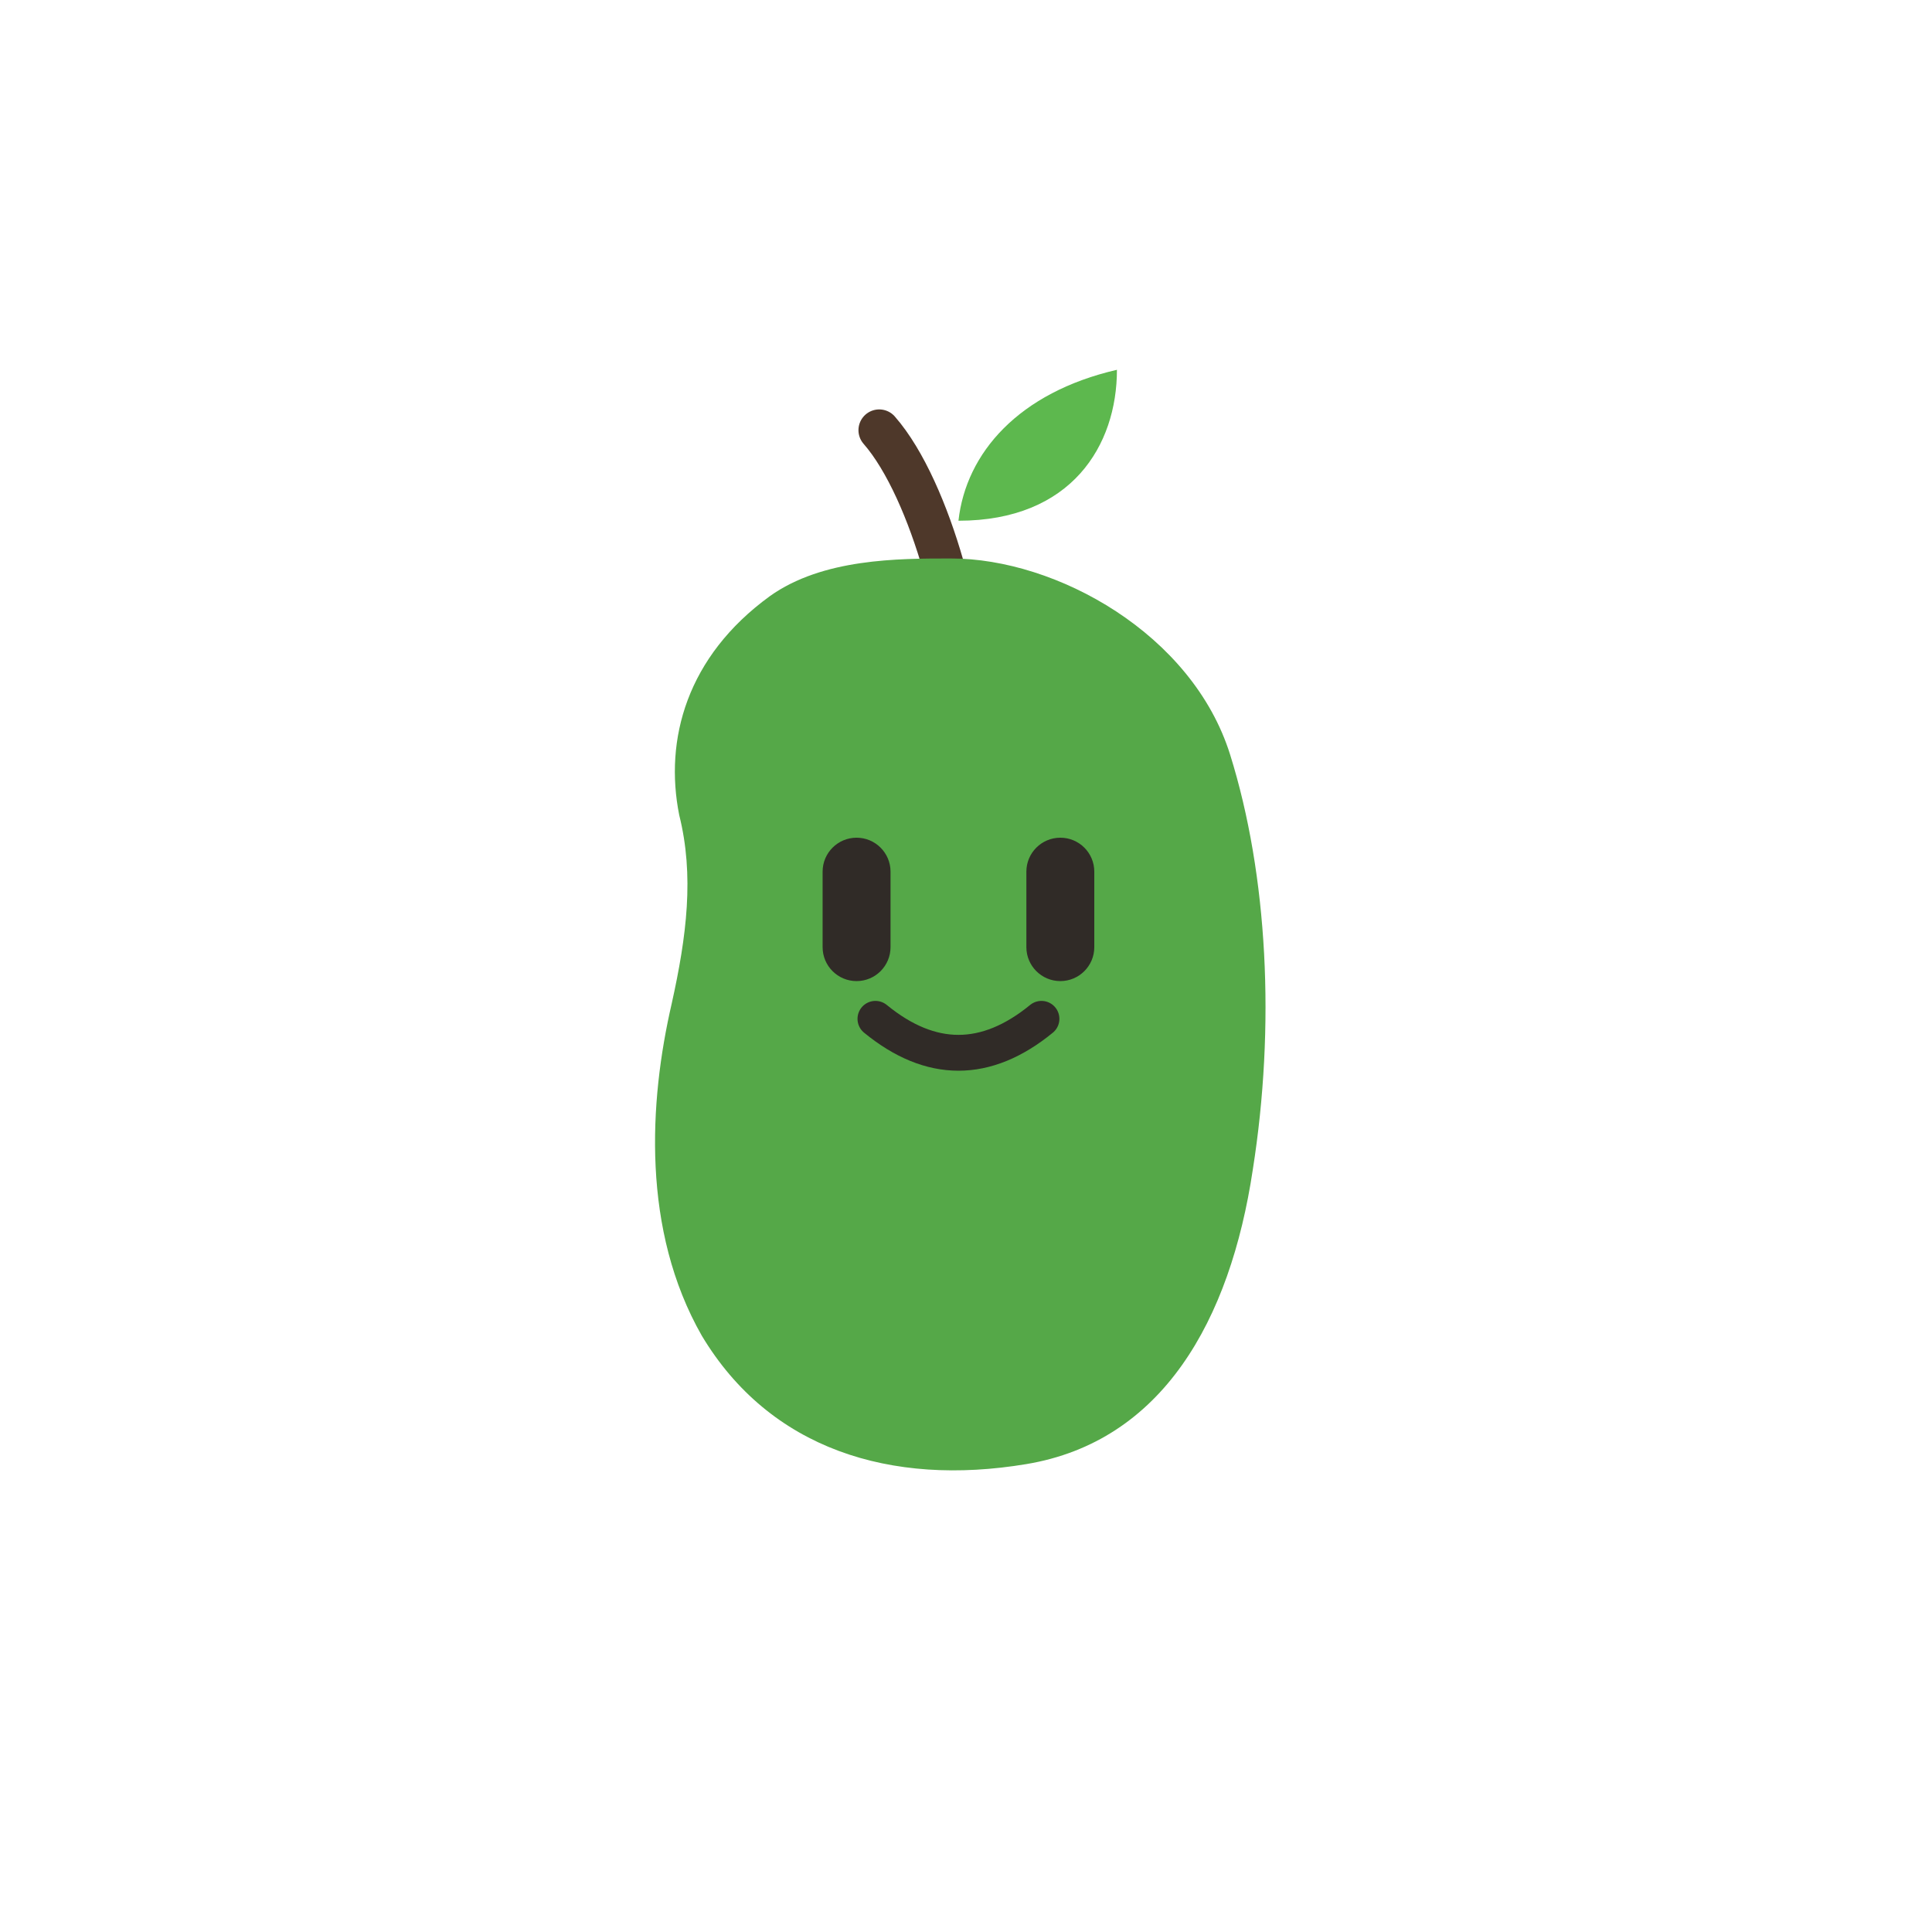
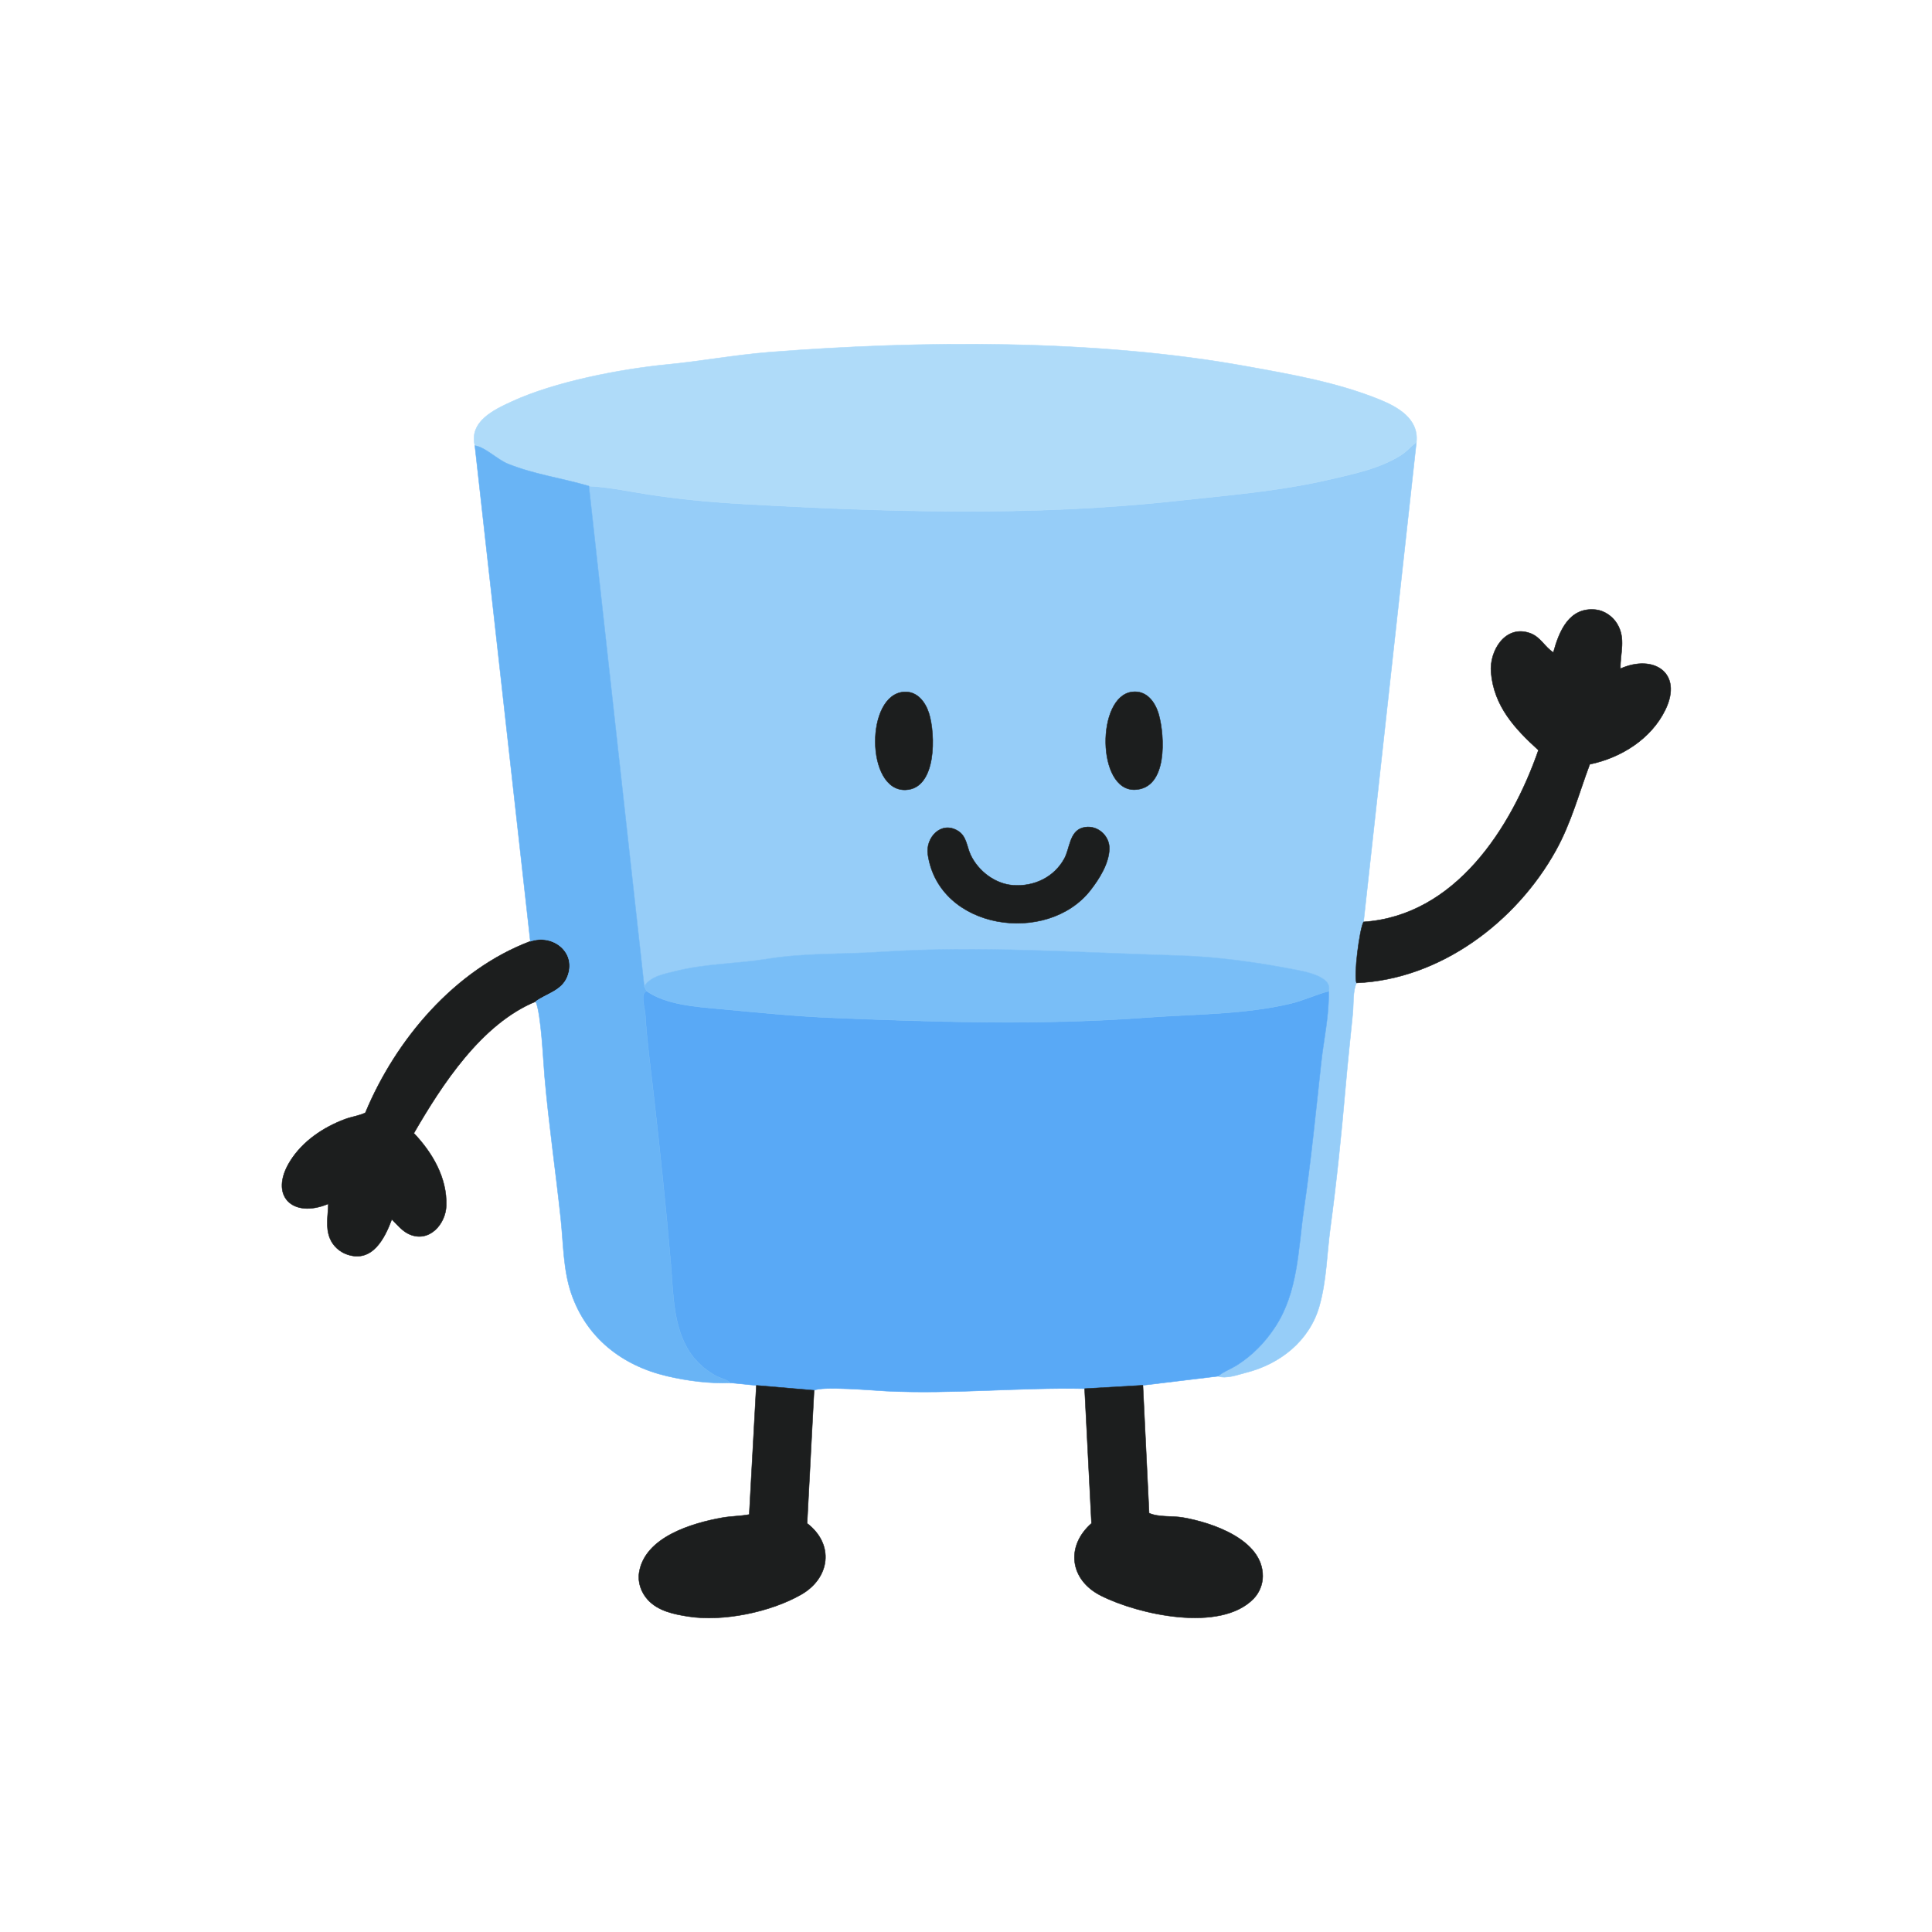
- <svg xmlns="http://www.w3.org/2000/svg" viewBox="0 0 512 512" width="512" height="512" fill="none">
-   <path d="M250 150 C246 136 240 122 233 114" stroke="#4E382A" stroke-width="11" stroke-linecap="round" />
-   <path d="M254 138 C256 120 270 104 296 98 C296 118 284 138 254 138 Z" fill="#5DB84E" />
-   <path d="M252 148 C280 148 316 168 326 200 C336 232 338 272 332 310 C326 350 308 382 272 388 C236 394 204 384 186 354 C170 326 172 292 178 266 C182 248 184 232 180 216 C176 196 182 174 204 158 C218 148 238 148 252 148 Z" fill="#55A848" />
-   <rect x="218" y="222" width="18" height="38" rx="9" fill="#302B27" />
-   <rect x="272" y="222" width="18" height="38" rx="9" fill="#302B27" />
-   <path d="M232 270 Q254 288 276 270" stroke="#302B27" stroke-width="9.5" stroke-linecap="round" fill="none" />
+ <svg xmlns="http://www.w3.org/2000/svg" viewBox="0 0 160 160" width="160" height="160">
+   <path d="M800.93 248.95C790.94 339.56 780.96 430.17 770.98 520.79C768.71 524.77 765.29 551.54 767 555.37C764.82 559.87 765.38 567.4 764.89 572.47C763.55 586.17 762.02 599.82 760.84 613.54C758.52 640.41 755.73 667.74 752.13 694.5C750.14 709.34 750.05 724.03 745.91 738.56C740.33 758.11 723.69 771.23 704.53 776.08C699.77 777.29 693.25 779.8 688.58 778.16C691.53 775.6 695.87 774.05 699.34 771.85C708.12 766.28 715.16 758.99 720.86 750.34C733.99 730.41 733.9 706.25 737.2 683.54C741.2 655.99 743.98 628.18 746.98 600.5C748.42 587.29 751.63 573.29 751.2 560.04C753.59 552.1 738.98 549.16 733.5 548.09C711.15 543.72 688.33 540.47 665.5 539.82C609.83 538.22 553.31 534.11 497.5 537.79C476.17 539.2 454.52 538.3 433.41 541.73C416.11 544.54 398.36 544.36 381.26 548.68C374.96 550.27 367.28 551.47 363.48 557.27C353.03 462.81 342.58 368.35 332.13 273.89C343.34 274.42 354.63 276.87 365.73 278.59C383.4 281.33 401.63 283.03 419.5 284.03C500.78 288.61 583.53 291.18 664.55 282.31C693.74 279.12 722.91 276.86 751.58 270.19C765.18 267.03 779.95 264.04 791.98 256.5C795.35 254.39 797.88 251.34 800.93 248.95ZM510.89 390.5C488.65 391.59 488.88 446.75 511.5 446C529.3 445.42 528.51 414.32 524.78 402.58C522.77 396.25 518.2 390.14 510.89 390.5ZM639.9 390.5C619.52 392.95 619.77 446.72 641.5 445.89C660.23 445.18 658.29 415.27 655.02 403.47C653.07 396.44 648.24 389.49 639.9 390.5ZM611.83 467.45C604.37 469.58 604.62 479.19 601.49 484.91C595.7 495.5 584.35 500.88 572.5 500.03C562.26 499.3 552.8 492.05 548.44 482.94C546.16 478.17 546.21 472.32 541.24 469.25C531.61 463.32 522.81 473.12 524.15 482.5C530.32 525.41 591.91 534.17 616.32 502.8C621.28 496.42 626.72 487.8 626.98 479.5C627.23 471.59 619.58 465.24 611.83 467.45Z" transform="matrix(0.14619 0 0 0.14619 0.21344 0.21345)" fill="#96CDF8" fill-rule="evenodd" stroke="#96CDF8" stroke-width="0.25" stroke-linejoin="round" />
+   <path d="M364.89 559.98C375.77 567.68 392.63 568.82 405.5 570C426.83 571.96 448.09 574.2 469.5 575.08C528.74 577.51 588.28 579.39 647.5 574.99C674.48 572.99 703.06 573.33 729.5 567.07C736.97 565.31 744.12 561.88 751.2 560.04C751.63 573.29 748.42 587.29 746.98 600.5C743.98 628.18 741.2 655.99 737.2 683.54C733.9 706.25 733.99 730.41 720.86 750.34C715.16 758.99 708.12 766.28 699.34 771.85C695.87 774.05 691.53 775.6 688.58 778.16C674.38 779.87 660.18 781.59 645.99 783.3C634.98 783.94 623.97 784.58 612.97 785.21C575.55 784.44 538.04 788.44 500.54 786.59C493.31 786.23 464.46 783.67 459.72 786.16C448.81 785.23 437.91 784.3 427 783.37C422.11 782.88 417.21 782.39 412.31 781.9C410.04 779.89 406.66 779.39 403.87 777.84C397.99 774.55 392.82 769.98 389.14 764.32C379.77 749.9 379.98 731.31 378.58 714.78C375.85 682.69 372.43 650.61 368.81 618.54C367.12 603.64 364.99 588.43 364.11 573.5C363.89 569.73 360.98 561.07 364.89 559.98Z" transform="matrix(0.14619 0 0 0.14619 0.21344 0.21345)" fill="#59A9F6" fill-rule="evenodd" stroke="#59A9F6" stroke-width="0.25" stroke-linejoin="round" />
+   <path d="M767 555.37C765.29 551.54 768.71 524.77 770.98 520.79C822.93 517.28 854.66 467.65 870.05 423.5C856.68 411.36 844.86 398.63 843.21 379.48C842.16 367.28 851.23 352.24 865.28 357.22C871.31 359.37 873.57 365.04 878.5 368.13C881.79 356.08 887.44 342.34 902.5 343.91C907.37 344.42 912.07 347.69 914.6 351.86C919.73 360.29 916.29 368.53 916.5 377.33C935.32 368.92 952 379.73 942.01 400.5C933.97 417.2 916.75 427.87 899.14 431.5C892.89 448.21 888.65 464.62 879.86 480.46C857.4 520.91 814.31 553.39 767 555.37ZM510.89 390.5C518.2 390.14 522.77 396.25 524.78 402.58C528.51 414.32 529.3 445.42 511.5 446C488.88 446.75 488.65 391.59 510.89 390.5ZM639.9 390.5C648.24 389.49 653.07 396.44 655.02 403.47C658.29 415.27 660.23 445.18 641.5 445.89C619.77 446.72 619.52 392.95 639.9 390.5ZM611.83 467.45C619.58 465.24 627.23 471.59 626.98 479.5C626.72 487.8 621.28 496.42 616.32 502.8C591.91 534.17 530.32 525.41 524.15 482.5C522.81 473.12 531.61 463.32 541.24 469.25C546.21 472.32 546.16 478.17 548.44 482.94C552.8 492.05 562.26 499.3 572.5 500.03C584.35 500.88 595.7 495.5 601.49 484.91C604.62 479.19 604.37 469.58 611.83 467.45ZM302.03 565.88C271.26 578.49 248.87 613.07 232.99 640.5C243.46 651.49 251.85 665.74 251.35 681.5C251.02 691.95 241.83 702.54 230.67 697.85C226.46 696.08 223.66 692.4 220.5 689.3C216.49 700.07 209.51 713.97 195.36 709.24C191 707.79 187.19 704.4 185.44 700.07C182.81 693.57 184.43 687.13 184.53 680.5C164.37 689.01 150.67 675.98 162.88 656.35C169.93 645.01 181.8 637.05 194.11 632.5C197.84 631.12 202.01 630.61 205.5 628.93C222.75 587.45 256.05 548.01 298.97 531.78C311.9 527.25 325.82 538.29 319.8 552.29C316.54 559.88 308.08 561.49 302.03 565.88ZM427 783.37C437.91 784.3 448.81 785.23 459.72 786.16C458.4 811.27 457.08 836.39 455.76 861.5C471.31 873.37 468.81 892.5 452.35 901.89C434.98 911.8 408.07 917.37 388.36 914.26C380.28 912.99 371.44 911.19 365.61 904.89C361.76 900.72 359.72 894.99 360.61 889.37C363.82 869.24 390.52 861.39 407.62 858.31C412.69 857.4 417.96 857.46 422.98 856.5C424.32 832.12 425.66 807.75 427 783.37ZM645.99 783.3C647.16 807.44 648.33 831.57 649.5 855.71C654.82 858.15 662.49 857.17 668.45 858.18C684.88 860.97 714.04 870.66 713.87 891.5C713.83 896.19 711.93 900.84 708.68 904.2C689.9 923.59 643.35 913.18 622.1 902.42C604.54 893.53 602.11 874.48 616.87 861.5C615.57 836.07 614.27 810.64 612.97 785.21C623.97 784.58 634.98 783.94 645.99 783.3Z" transform="matrix(0.14619 0 0 0.14619 0.21344 0.21345)" fill="#1C1E1E" fill-rule="evenodd" stroke="#1C1E1E" stroke-width="0.25" stroke-linejoin="round" />
+   <path d="M800.93 248.95C797.88 251.34 795.35 254.39 791.98 256.5C779.95 264.04 765.18 267.03 751.58 270.19C722.91 276.86 693.74 279.12 664.55 282.31C583.53 291.18 500.78 288.61 419.5 284.03C401.63 283.03 383.4 281.33 365.73 278.59C354.63 276.87 343.34 274.42 332.13 273.89C316.93 269.41 301.1 267.29 286.27 261.31C280.18 258.85 273.48 251.86 267.55 251C264.25 237.28 278.28 230.72 288.53 225.99C312.82 214.78 349.9 207.6 376.5 205.02C395.85 203.15 415.08 199.56 434.5 198.03C520.47 191.28 619.68 190.66 704.54 206.03C730.06 210.65 755.47 215.02 779.7 224.75C790.47 229.08 802.33 235.81 800.93 248.95Z" transform="matrix(0.14619 0 0 0.14619 0.21344 0.21345)" fill="#AFDBF9" fill-rule="evenodd" stroke="#AFDBF9" stroke-width="0.25" stroke-linejoin="round" />
+   <path d="M267.55 251C273.48 251.86 280.18 258.85 286.27 261.31C301.1 267.29 316.93 269.41 332.13 273.89C342.58 368.35 353.03 462.81 363.48 557.27C363.95 558.17 364.42 559.08 364.89 559.98C360.98 561.07 363.89 569.73 364.11 573.5C364.99 588.43 367.12 603.64 368.81 618.54C372.43 650.61 375.85 682.69 378.58 714.78C379.98 731.31 379.77 749.9 389.14 764.32C392.82 769.98 397.99 774.55 403.87 777.84C406.66 779.39 410.04 779.89 412.31 781.9C400.48 782.41 388 780.79 376.48 778.1C351.01 772.16 330.82 756.46 322.19 731.35C317.59 717.93 317.71 702.98 316.22 689C313.36 662.17 309.42 635.35 307.07 608.47C306.27 599.4 305.14 572.97 302.03 565.88C308.08 561.49 316.54 559.88 319.8 552.29C325.82 538.29 311.9 527.25 298.97 531.78C288.5 438.19 278.03 344.59 267.55 251Z" transform="matrix(0.14619 0 0 0.14619 0.21344 0.21345)" fill="#69B4F5" fill-rule="evenodd" stroke="#69B4F5" stroke-width="0.25" stroke-linejoin="round" />
+   <path d="M751.2 560.04C744.12 561.88 736.97 565.31 729.5 567.07C703.06 573.33 674.48 572.99 647.5 574.99C588.28 579.39 528.74 577.51 469.5 575.08C448.09 574.2 426.83 571.96 405.5 570C392.63 568.82 375.77 567.68 364.89 559.98C364.42 559.08 363.95 558.17 363.48 557.27C367.28 551.47 374.96 550.27 381.26 548.68C398.36 544.36 416.11 544.54 433.41 541.73C454.52 538.3 476.17 539.2 497.5 537.79C553.31 534.11 609.83 538.22 665.5 539.82C688.33 540.47 711.15 543.72 733.5 548.09C738.98 549.16 753.59 552.1 751.2 560.04Z" transform="matrix(0.14619 0 0 0.14619 0.21344 0.21345)" fill="#79BEF7" fill-rule="evenodd" stroke="#79BEF7" stroke-width="0.25" stroke-linejoin="round" />
</svg>
